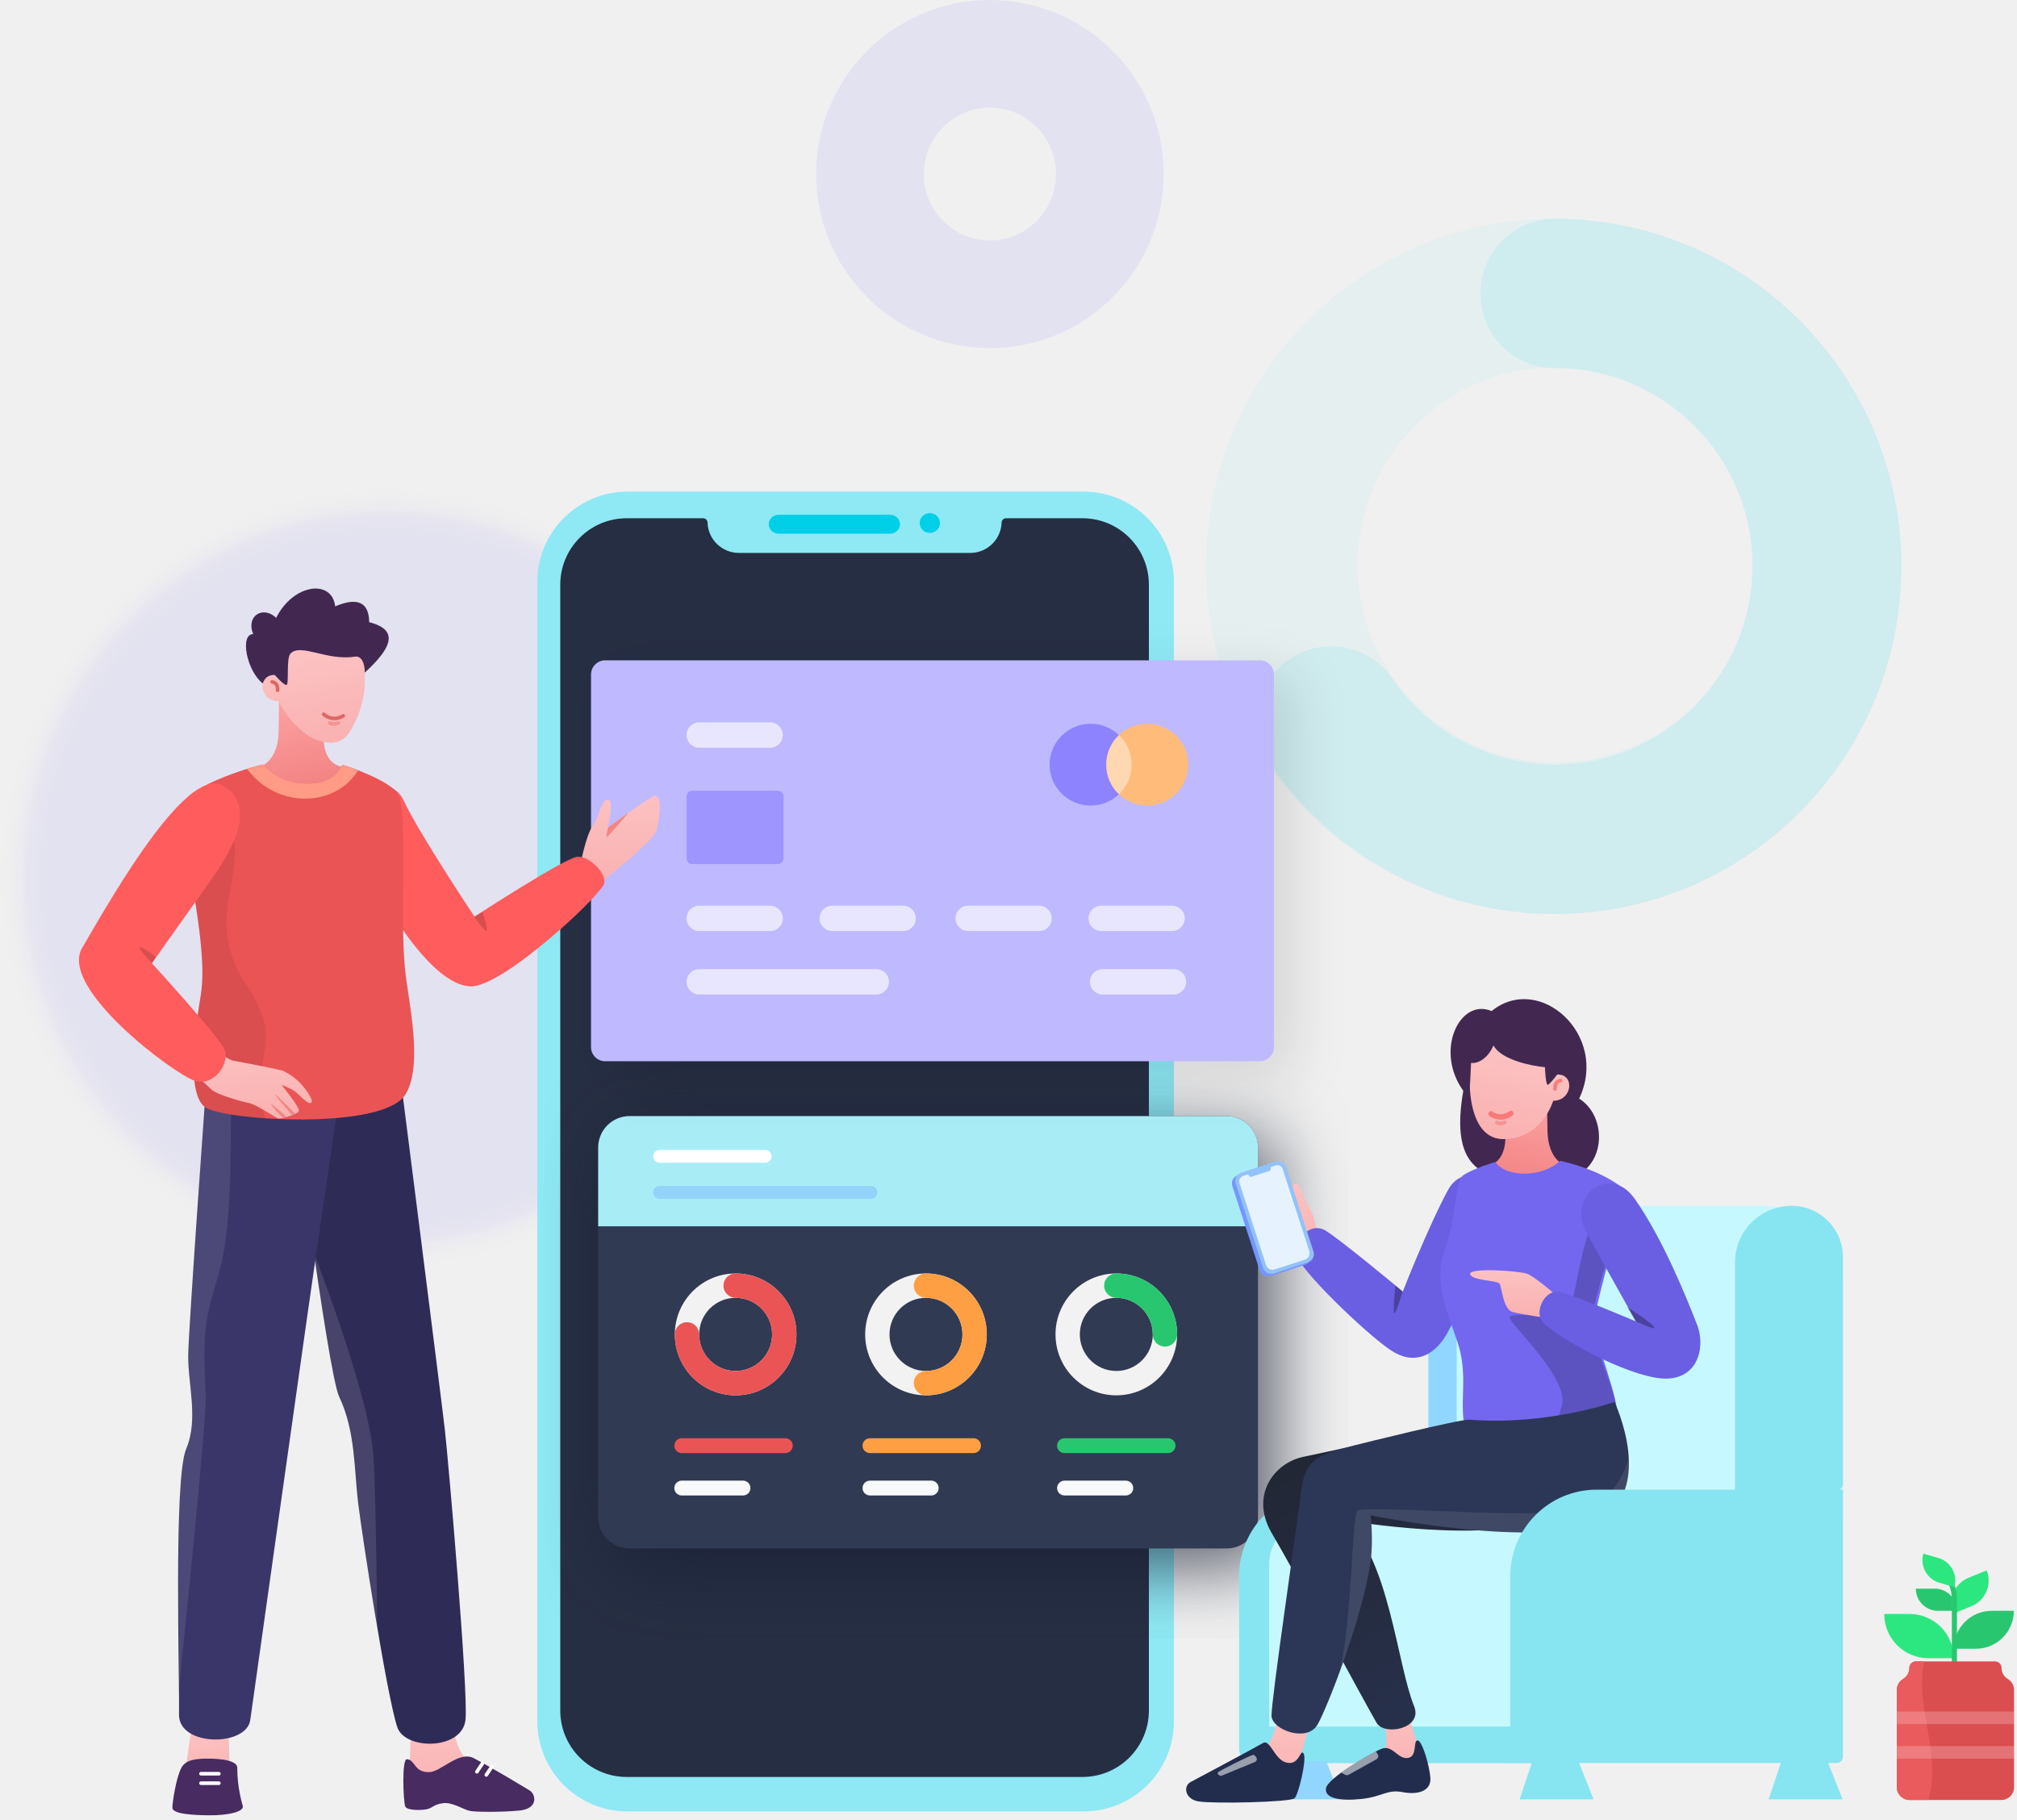
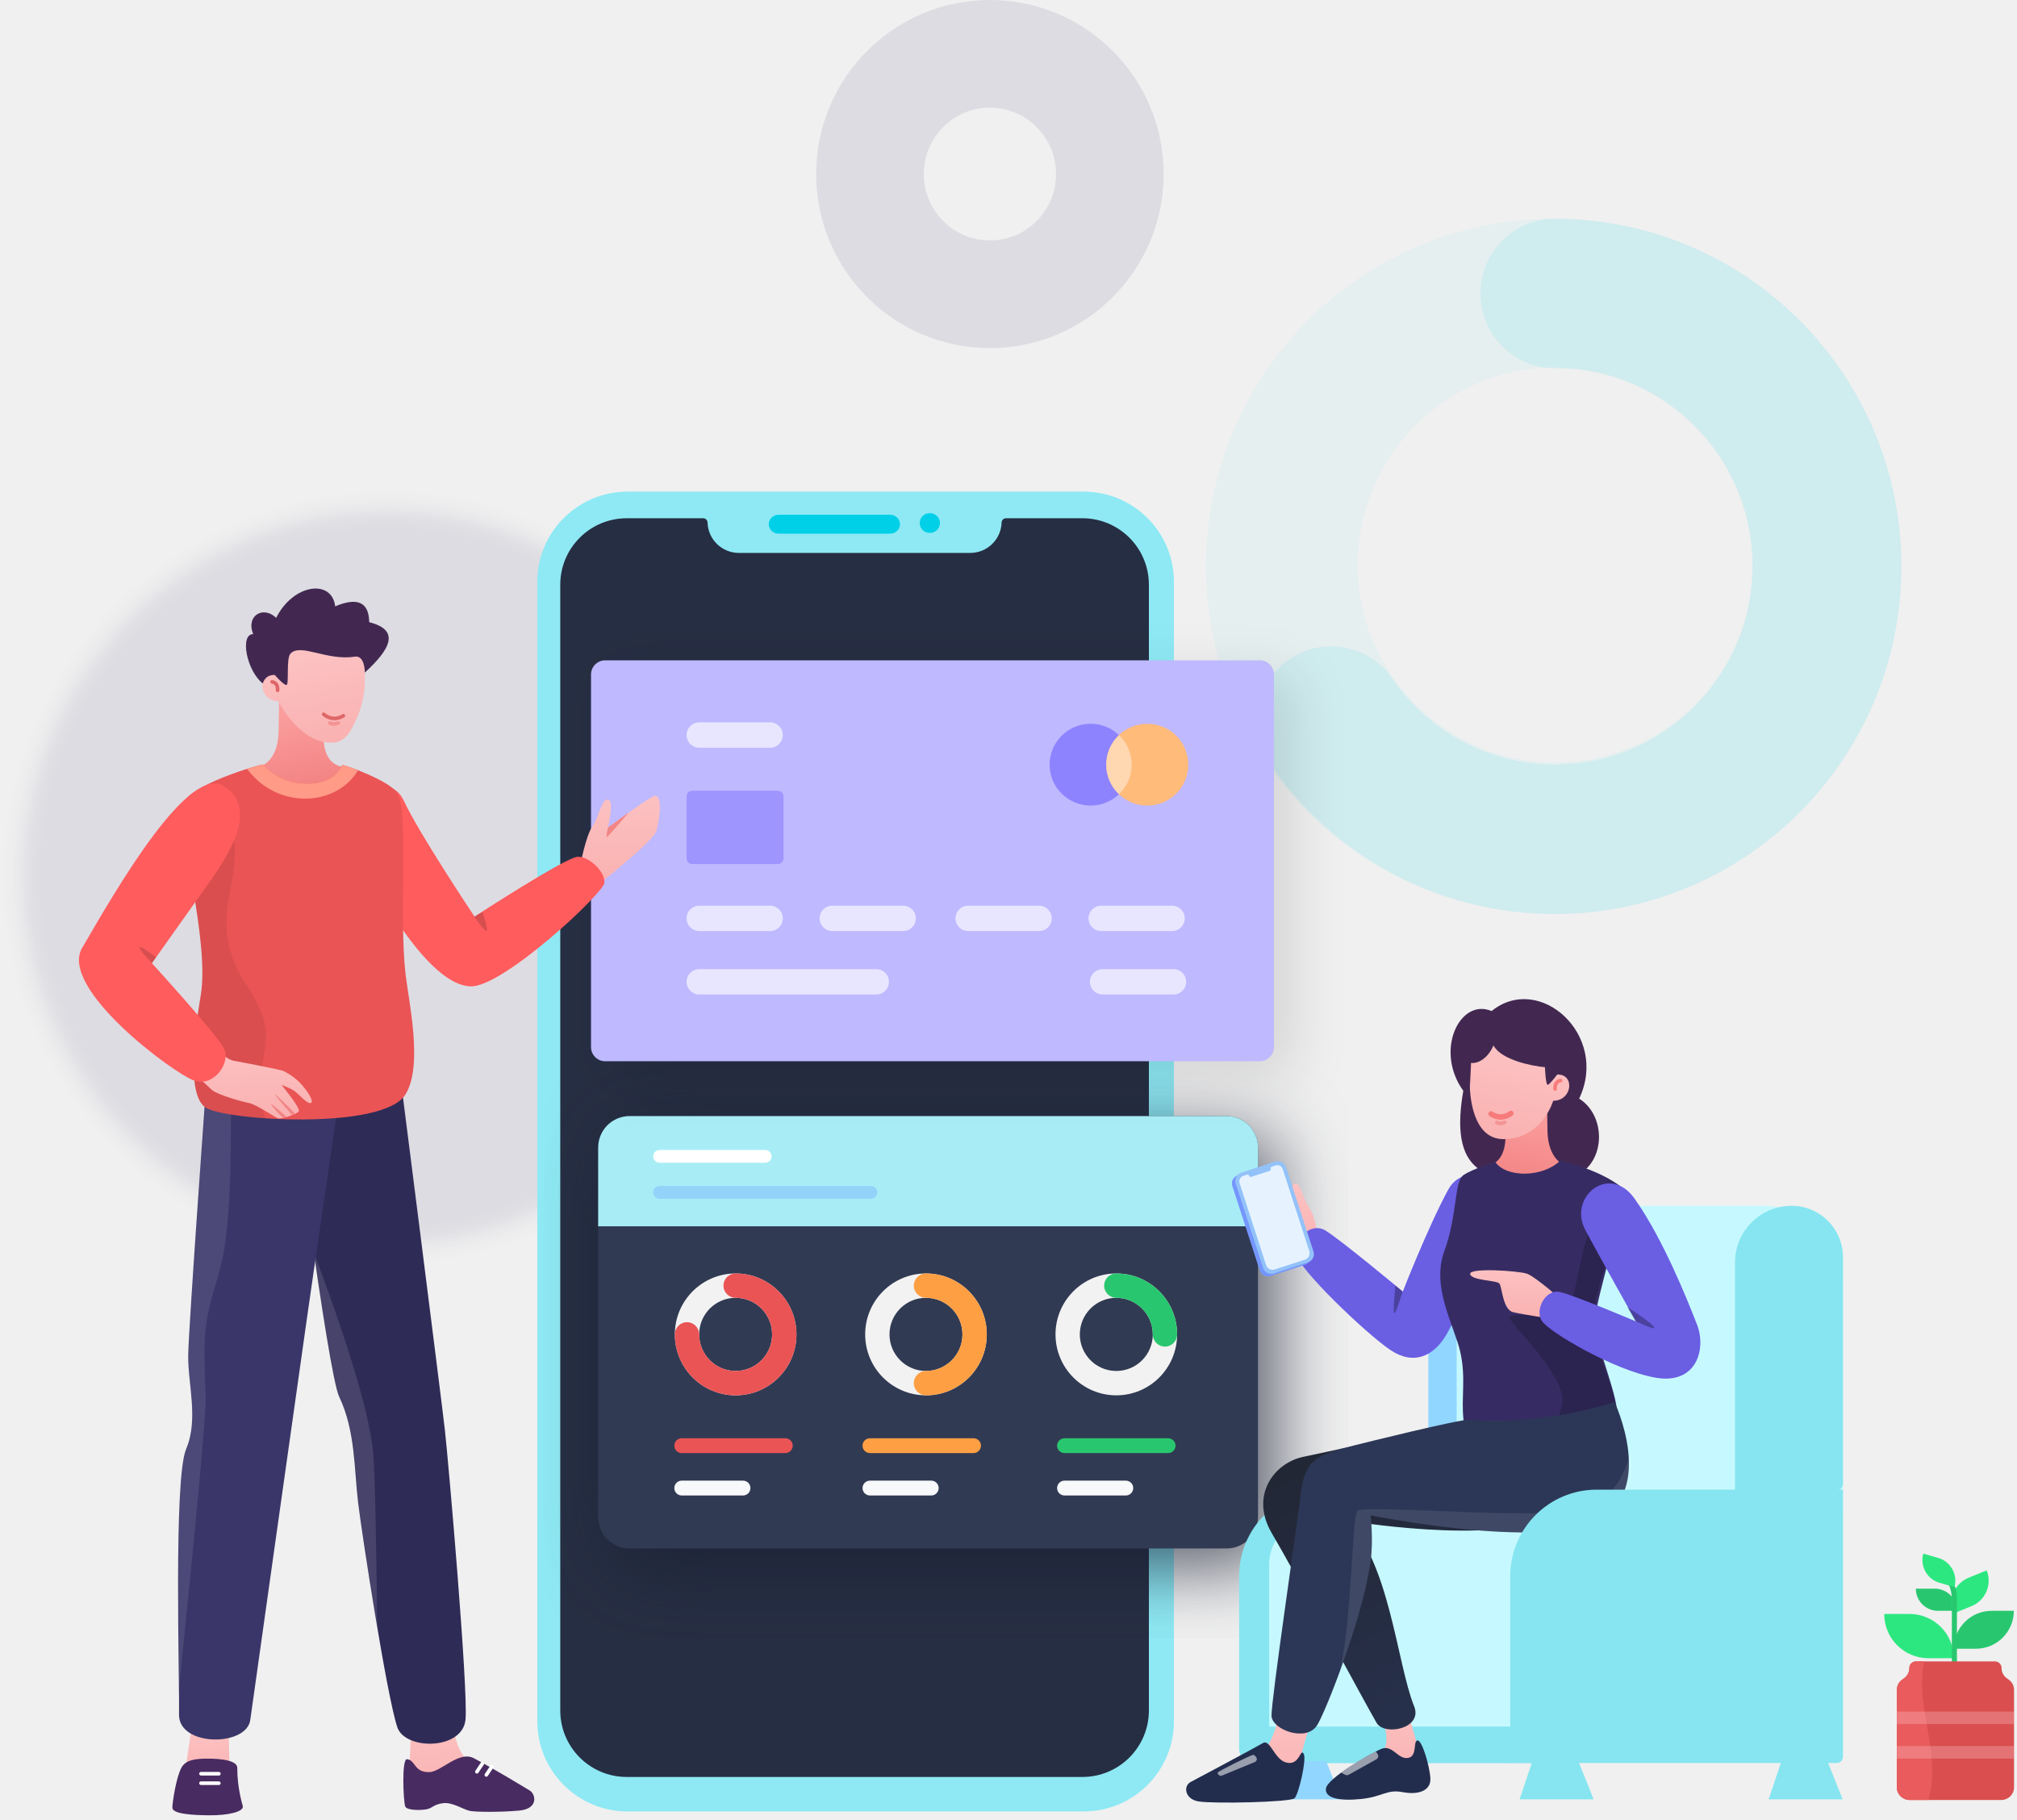
<svg xmlns="http://www.w3.org/2000/svg" width="562" height="507" viewBox="0 0 562 507" fill="none">
  <g id="Illustration">
    <g id="Shape">
      <g id="Oval" opacity="0.1" filter="url(#filter0_f)">
-         <ellipse cx="107.745" cy="244.5" rx="101.745" ry="102.5" fill="#7367F0" />
+         <ellipse cx="107.745" cy="244.5" rx="101.745" ry="102.5" fill="#362c63" />
      </g>
      <path id="Oval_2" opacity="0.05" fill-rule="evenodd" clip-rule="evenodd" d="M336.032 157.826C336.032 104.326 379.404 60.956 432.906 60.956C486.408 60.956 529.78 104.326 529.78 157.826C529.78 211.326 486.408 254.696 432.906 254.696C379.404 254.696 336.032 211.326 336.032 157.826ZM488.389 157.386C488.389 126.988 463.745 102.346 433.347 102.346C402.948 102.346 378.304 126.988 378.304 157.386C378.304 187.784 402.948 212.426 433.347 212.426C463.745 212.426 488.389 187.784 488.389 157.386Z" fill="#00CFE8" />
-       <ellipse id="Oval_3" opacity="0.1" cx="275.822" cy="48.5" rx="33.416" ry="33.5" stroke="#7367F0" stroke-width="30" />
+       <ellipse id="Oval_3" opacity="0.1" cx="275.822" cy="48.5" rx="33.416" ry="33.5" stroke="#362c63" stroke-width="30" />
      <path id="Path" opacity="0.1" d="M433.272 60.956C486.572 60.956 529.78 104.326 529.78 157.826C529.78 211.326 486.572 254.696 433.272 254.696C401.162 254.696 371.688 238.816 353.798 212.796C347.287 203.326 349.657 190.352 359.091 183.817C368.431 177.348 381.193 179.615 387.764 188.849L387.961 189.131C398.182 203.997 414.951 213.032 433.272 213.032C463.647 213.032 488.271 188.315 488.271 157.826C488.271 127.642 464.137 103.116 434.181 102.628L433.272 102.621C421.809 102.621 412.517 93.294 412.517 81.789C412.517 70.283 421.809 60.956 433.272 60.956Z" fill="#00CFE8" />
    </g>
    <g id="Mobile Banking App">
      <g id="Phone3">
        <path id="Rectangle" fill-rule="evenodd" clip-rule="evenodd" d="M149.71 162.137C149.71 148.254 160.964 137 174.847 137H301.957C315.84 137 327.094 148.254 327.094 162.137V479.625C327.094 493.508 315.84 504.762 301.957 504.762H174.847C160.964 504.762 149.71 493.508 149.71 479.625V162.137Z" fill="#8EE9F4" />
        <g id="Group 48">
          <path id="Rectangle_2" fill-rule="evenodd" clip-rule="evenodd" d="M156.107 162.933C156.107 152.703 164.4 144.411 174.629 144.411H195.926C196.585 144.411 197.124 144.935 197.144 145.594V145.594C197.28 150.315 201.147 154.072 205.87 154.072H270.352C275.075 154.072 278.942 150.315 279.079 145.594V145.594C279.098 144.935 279.637 144.411 280.297 144.411H301.593C311.822 144.411 320.115 152.703 320.115 162.933V476.634C320.115 486.863 311.822 495.156 301.593 495.156H174.629C164.4 495.156 156.107 486.863 156.107 476.634V162.933Z" fill="#262E43" />
          <mask id="mask0" mask-type="alpha" maskUnits="userSpaceOnUse" x="156" y="144" width="165" height="352">
            <path id="Rectangle_3" fill-rule="evenodd" clip-rule="evenodd" d="M156.107 162.933C156.107 152.703 164.4 144.411 174.629 144.411H195.926C196.585 144.411 197.124 144.935 197.144 145.594V145.594C197.28 150.315 201.147 154.072 205.87 154.072H270.352C275.075 154.072 278.942 150.315 279.079 145.594V145.594C279.098 144.935 279.637 144.411 280.297 144.411H301.593C311.822 144.411 320.115 152.703 320.115 162.933V476.634C320.115 486.863 311.822 495.156 301.593 495.156H174.629C164.4 495.156 156.107 486.863 156.107 476.634V162.933Z" fill="white" />
          </mask>
          <g mask="url(#mask0)">
            <ellipse id="Oval_4" cx="218.287" cy="357.888" rx="14.067" ry="14.053" fill="#E97EFF" fill-opacity="0.549" />
            <path id="Rectangle_4" fill-rule="evenodd" clip-rule="evenodd" d="M176.086 209.239C176.086 206.692 178.15 204.628 180.697 204.628H296.76C299.307 204.628 301.371 206.692 301.371 209.239V209.239C301.371 211.785 299.307 213.85 296.76 213.85H180.697C178.15 213.85 176.086 211.785 176.086 209.239V209.239Z" fill="#E97EFF" fill-opacity="0.549" />
          </g>
        </g>
        <path id="Path_2" d="M248.017 143.438C249.534 143.438 250.764 144.618 250.764 146.073C250.764 147.496 249.588 148.656 248.118 148.706L248.017 148.708H216.95C215.432 148.708 214.202 147.529 214.202 146.073C214.202 144.65 215.378 143.491 216.849 143.44L216.95 143.438H248.017Z" fill="#00CFE8" />
        <path id="Path_3" d="M259.151 142.999C260.669 142.999 261.899 144.228 261.899 145.744C261.899 147.226 260.723 148.434 259.252 148.487L259.151 148.489H259.007C257.49 148.489 256.26 147.26 256.26 145.744C256.26 144.262 257.436 143.054 258.907 143.001L259.007 142.999H259.151Z" fill="#00CFE8" />
      </g>
      <g id="BoardPieChart">
        <g id="Rectangle_5" filter="url(#filter1_d)">
          <path fill-rule="evenodd" clip-rule="evenodd" d="M166.672 319.757C166.672 314.921 170.592 311 175.429 311H341.763C346.6 311 350.52 314.921 350.52 319.757V422.729C350.52 427.565 346.6 431.486 341.763 431.486H175.429C170.592 431.486 166.672 427.565 166.672 422.729V319.757Z" fill="#313A53" />
        </g>
        <mask id="mask1" mask-type="alpha" maskUnits="userSpaceOnUse" x="166" y="311" width="185" height="121">
          <path id="Rectangle_6" fill-rule="evenodd" clip-rule="evenodd" d="M166.672 319.757C166.672 314.921 170.592 311 175.429 311H341.763C346.6 311 350.52 314.921 350.52 319.757V422.729C350.52 427.565 346.6 431.486 341.763 431.486H175.429C170.592 431.486 166.672 427.565 166.672 422.729V319.757Z" fill="white" />
        </mask>
        <g mask="url(#mask1)">
          <path id="Rectangle_7" fill-rule="evenodd" clip-rule="evenodd" d="M162.547 306.275H355.234V341.712H162.547L162.547 306.275Z" fill="#A8EDF6" />
          <path id="Rectangle_8" opacity="0.366" fill-rule="evenodd" clip-rule="evenodd" d="M181.992 332.262C181.992 331.284 182.785 330.49 183.764 330.49H242.682C243.66 330.49 244.453 331.284 244.453 332.262V332.262C244.453 333.241 243.66 334.034 242.682 334.034H183.764C182.785 334.034 181.992 333.241 181.992 332.262V332.262Z" fill="#6FA3FF" />
          <rect id="Rectangle_9" x="181.992" y="320.45" width="32.998" height="3.544" rx="1.772" fill="white" />
          <rect id="Rectangle_10" x="187.885" y="400.774" width="32.998" height="4.134" rx="2.067" fill="#EA5455" />
          <path id="Rectangle_11" fill-rule="evenodd" clip-rule="evenodd" d="M187.885 414.653C187.885 413.512 188.81 412.586 189.952 412.586H207.031C208.173 412.586 209.098 413.512 209.098 414.653V414.653C209.098 415.795 208.173 416.72 207.031 416.72H189.952C188.81 416.72 187.885 415.795 187.885 414.653V414.653Z" fill="#F8F9FA" />
          <rect id="Rectangle_12" x="240.329" y="400.774" width="32.998" height="4.134" rx="2.067" fill="#FF9F43" />
          <path id="Rectangle_13" fill-rule="evenodd" clip-rule="evenodd" d="M240.329 414.653C240.329 413.512 241.255 412.586 242.396 412.586H259.475C260.617 412.586 261.542 413.512 261.542 414.653V414.653C261.542 415.795 260.617 416.72 259.475 416.72H242.396C241.255 416.72 240.329 415.795 240.329 414.653V414.653Z" fill="#F8F9FA" />
          <rect id="Rectangle_14" x="294.541" y="400.774" width="32.998" height="4.134" rx="2.067" fill="#28C76F" />
          <path id="Rectangle_15" fill-rule="evenodd" clip-rule="evenodd" d="M294.541 414.653C294.541 413.512 295.467 412.586 296.608 412.586H313.687C314.829 412.586 315.754 413.512 315.754 414.653V414.653C315.754 415.795 314.829 416.72 313.687 416.72H296.608C295.467 416.72 294.541 415.795 294.541 414.653V414.653Z" fill="#F8F9FA" />
          <g id="Group 3">
            <path id="Oval_5" fill-rule="evenodd" clip-rule="evenodd" d="M311.04 388.814C320.396 388.814 327.981 381.211 327.981 371.834C327.981 362.456 320.396 354.853 311.04 354.853C301.683 354.853 294.099 362.456 294.099 371.834C294.099 381.211 301.683 388.814 311.04 388.814ZM311.04 382.022C305.426 382.022 300.875 377.46 300.875 371.834C300.875 366.207 305.426 361.645 311.04 361.645C316.654 361.645 321.204 366.207 321.204 371.834C321.204 377.46 316.654 382.022 311.04 382.022Z" fill="#F2F2F2" />
            <path id="Path_4" fill-rule="evenodd" clip-rule="evenodd" d="M327.981 371.834C327.981 362.456 320.396 354.853 311.04 354.853C309.168 354.853 307.651 356.374 307.651 358.249C307.651 360.125 309.168 361.645 311.04 361.645C316.59 361.645 321.101 366.104 321.203 371.642L321.204 371.834C321.204 373.709 322.721 375.23 324.593 375.23C326.464 375.23 327.981 373.709 327.981 371.834Z" fill="#28C76F" />
          </g>
          <g id="Group 4">
            <path id="Oval_6" fill-rule="evenodd" clip-rule="evenodd" d="M258.007 388.814C267.363 388.814 274.948 381.211 274.948 371.834C274.948 362.456 267.363 354.853 258.007 354.853C248.65 354.853 241.065 362.456 241.065 371.834C241.065 381.211 248.65 388.814 258.007 388.814ZM258.007 382.022C252.393 382.022 247.842 377.46 247.842 371.834C247.842 366.207 252.393 361.645 258.007 361.645C263.62 361.645 268.171 366.207 268.171 371.834C268.171 377.46 263.62 382.022 258.007 382.022Z" fill="#F2F2F2" />
            <path id="Path_5" d="M258.006 388.814C267.363 388.814 274.948 381.211 274.948 371.834C274.948 362.456 267.363 354.853 258.006 354.853C256.135 354.853 254.618 356.374 254.618 358.249C254.618 360.125 256.135 361.645 258.006 361.645C263.62 361.645 268.171 366.207 268.171 371.834C268.171 377.396 263.723 381.918 258.197 382.02L258.006 382.022C256.135 382.022 254.618 383.542 254.618 385.418C254.618 387.293 256.135 388.814 258.006 388.814Z" fill="#FF9F43" />
          </g>
          <g id="Group 6">
            <path id="Oval_7" fill-rule="evenodd" clip-rule="evenodd" d="M204.973 388.814C214.33 388.814 221.915 381.211 221.915 371.834C221.915 362.456 214.33 354.853 204.973 354.853C195.617 354.853 188.032 362.456 188.032 371.834C188.032 381.211 195.617 388.814 204.973 388.814ZM204.973 382.022C199.36 382.022 194.809 377.46 194.809 371.834C194.809 366.207 199.36 361.645 204.973 361.645C210.587 361.645 215.138 366.207 215.138 371.834C215.138 377.46 210.587 382.022 204.973 382.022Z" fill="#F2F2F2" />
            <path id="Path_6" fill-rule="evenodd" clip-rule="evenodd" d="M188.032 371.834C188.032 381.211 195.617 388.814 204.973 388.814C214.33 388.814 221.915 381.211 221.915 371.834C221.915 362.456 214.33 354.853 204.973 354.853C203.102 354.853 201.585 356.374 201.585 358.249C201.585 360.125 203.102 361.645 204.973 361.645C210.587 361.645 215.138 366.207 215.138 371.834C215.138 377.46 210.587 382.022 204.973 382.022C199.36 382.022 194.809 377.46 194.809 371.834C194.809 369.958 193.292 368.437 191.42 368.437C189.549 368.437 188.032 369.958 188.032 371.834Z" fill="#EA5455" />
          </g>
        </g>
      </g>
      <g id="VisaCard2">
        <g id="Rectangle_16" filter="url(#filter2_d)">
          <path fill-rule="evenodd" clip-rule="evenodd" d="M168.62 184H351.014C353.192 184 354.958 185.771 354.958 187.955V291.769C354.958 293.953 353.192 295.723 351.014 295.723H168.62C166.442 295.723 164.677 293.953 164.677 291.769V187.955C164.677 185.771 166.442 184 168.62 184Z" fill="#BFB9FF" />
        </g>
        <g id="Group 46">
          <g id="Group 45">
            <g id="Group 43">
              <ellipse id="Oval_8" cx="303.887" cy="213.077" rx="11.437" ry="11.395" fill="#8E83FF" />
              <ellipse id="Oval Copy 10" cx="319.661" cy="213.077" rx="11.437" ry="11.395" fill="#FFBB7A" />
              <path id="Path_7" fill-rule="evenodd" clip-rule="evenodd" d="M311.67 204.925L311.775 204.827C313.961 206.902 315.323 209.831 315.323 213.077C315.323 216.323 313.961 219.252 311.775 221.327C309.587 219.253 308.225 216.323 308.225 213.077C308.225 209.882 309.544 206.994 311.67 204.925L311.775 204.827L311.67 204.925Z" fill="white" fill-opacity="0.416" />
            </g>
            <path id="Rectangle_17" fill-rule="evenodd" clip-rule="evenodd" d="M192.873 220.346H216.732C217.604 220.346 218.31 221.05 218.31 221.918V239.207C218.31 240.075 217.604 240.779 216.732 240.779H192.873C192.002 240.779 191.296 240.075 191.296 239.207V221.918C191.296 221.05 192.002 220.346 192.873 220.346Z" fill="#9F95FF" />
          </g>
          <g id="Group 44">
            <path id="Rectangle_18" fill-rule="evenodd" clip-rule="evenodd" d="M194.845 252.37H214.563C216.524 252.37 218.113 253.953 218.113 255.906C218.113 257.859 216.524 259.443 214.563 259.443H194.845C192.885 259.443 191.296 257.859 191.296 255.906C191.296 253.953 192.885 252.37 194.845 252.37Z" fill="white" fill-opacity="0.647" />
            <path id="Rectangle_19" fill-rule="evenodd" clip-rule="evenodd" d="M194.845 270.052H244.141C246.101 270.052 247.69 271.635 247.69 273.588C247.69 275.541 246.101 277.125 244.141 277.125H194.845C192.885 277.125 191.296 275.541 191.296 273.588C191.296 271.635 192.885 270.052 194.845 270.052Z" fill="white" fill-opacity="0.647" />
            <path id="Rectangle_20" fill-rule="evenodd" clip-rule="evenodd" d="M307.239 270.052H326.957C328.917 270.052 330.506 271.635 330.506 273.588C330.506 275.541 328.917 277.125 326.957 277.125H307.239C305.279 277.125 303.689 275.541 303.689 273.588C303.689 271.635 305.279 270.052 307.239 270.052Z" fill="white" fill-opacity="0.647" />
            <path id="Rectangle_21" fill-rule="evenodd" clip-rule="evenodd" d="M194.845 201.289H214.563C216.524 201.289 218.113 202.872 218.113 204.825C218.113 206.778 216.524 208.362 214.563 208.362H194.845C192.885 208.362 191.296 206.778 191.296 204.825C191.296 202.872 192.885 201.289 194.845 201.289Z" fill="white" fill-opacity="0.647" />
            <path id="Rectangle Copy 38" fill-rule="evenodd" clip-rule="evenodd" d="M231.915 252.37H251.634C253.594 252.37 255.183 253.953 255.183 255.906C255.183 257.859 253.594 259.443 251.634 259.443H231.915C229.955 259.443 228.366 257.859 228.366 255.906C228.366 253.953 229.955 252.37 231.915 252.37Z" fill="white" fill-opacity="0.647" />
            <path id="Rectangle Copy 39" fill-rule="evenodd" clip-rule="evenodd" d="M269.775 252.37H289.493C291.453 252.37 293.042 253.953 293.042 255.906C293.042 257.859 291.453 259.443 289.493 259.443H269.775C267.815 259.443 266.226 257.859 266.226 255.906C266.226 253.953 267.815 252.37 269.775 252.37Z" fill="white" fill-opacity="0.647" />
            <path id="Rectangle Copy 40" fill-rule="evenodd" clip-rule="evenodd" d="M306.845 252.37H326.563C328.524 252.37 330.113 253.953 330.113 255.906C330.113 257.859 328.524 259.443 326.563 259.443H306.845C304.885 259.443 303.296 257.859 303.296 255.906C303.296 253.953 304.885 252.37 306.845 252.37Z" fill="white" fill-opacity="0.647" />
          </g>
        </g>
      </g>
      <g id="Men1.1">
        <g id="LLeg">
          <path id="Path_8" fill-rule="evenodd" clip-rule="evenodd" d="M126.372 479.69C126.372 479.69 126.236 488.374 131.569 491.458C136.901 494.543 145.162 500.274 145.162 500.274L113.735 501.339L114.631 479.612L126.372 479.69Z" fill="url(#paint0_linear)" />
          <path id="Path_9" fill-rule="evenodd" clip-rule="evenodd" d="M113.405 490.205C115.835 490.456 115.304 493.971 119.713 493.8C122.926 493.675 127.937 487.749 132.059 489.944C138.35 493.294 145.727 497.812 147.536 498.887C149.345 499.963 150.06 504.021 144.715 504.519C139.603 504.995 132.704 504.942 130.976 504.627C129.247 504.312 126.041 502.107 123.461 502.459C120.882 502.812 120.588 503.702 119.147 504.095C117.705 504.489 113.354 504.575 112.903 503.36C112.385 501.966 111.866 490.047 113.405 490.205Z" fill="#482B61" />
          <path id="Path_10" fill-rule="evenodd" clip-rule="evenodd" d="M110.969 295.474C110.969 295.474 122.957 389.573 123.959 398.472C124.961 407.371 130.465 470.679 129.712 479.123C128.944 487.723 112.857 487.769 110.699 481.281C107.745 472.4 100.916 428.014 99.787 418.746C98.658 409.477 99.054 398.716 94.516 389.225C91.266 382.43 80.513 297.886 80.513 297.886L110.969 295.474Z" fill="#2F2B57" />
          <path id="Path_11" opacity="0.591" fill-rule="evenodd" clip-rule="evenodd" d="M103.922 404.214L103.965 404.637C104.422 409.552 104.806 425.834 105.116 453.481L104.426 449.352C102.262 436.258 100.34 423.287 99.787 418.746C98.681 409.67 99.038 399.163 94.793 389.82L94.515 389.225C93.085 386.234 90.201 368.185 87.421 348.911L88.294 351.248C97.578 376.216 102.787 393.871 103.922 404.214Z" fill="white" fill-opacity="0.192" />
          <path id="Path 10" d="M134.382 491.454L132.879 493.704" stroke="white" stroke-linecap="round" />
          <path id="Path 10_2" d="M137.007 492.334L135.504 494.584" stroke="white" stroke-linecap="round" />
        </g>
        <g id="RLeg">
          <path id="Path_12" fill-rule="evenodd" clip-rule="evenodd" d="M53.349 481.682L50.536 500.672L64.13 500.604L63.685 481.329L53.349 481.682Z" fill="url(#paint1_linear)" />
          <path id="Path_13" fill-rule="evenodd" clip-rule="evenodd" d="M48.032 503.745C47.986 502.637 49.018 495.451 50.536 492.605C51.638 490.542 54.08 490.058 57.654 490.044C62.264 490.026 66.117 490.723 66.112 492.605C66.096 498.366 67.556 502.796 67.654 503.302C67.943 504.787 63.819 505.896 58.188 505.839C53.578 505.794 48.102 505.473 48.032 503.745Z" fill="#482B61" />
          <path id="Path_14" fill-rule="evenodd" clip-rule="evenodd" d="M95.56 298.563C95.56 298.563 89.327 340.561 85.554 367.134C81.847 393.245 70.868 471.132 69.733 479.285C68.691 486.77 49.68 486.77 49.88 477.705C50.08 468.64 48.32 412.152 51.86 403.789C55.4 395.425 52.318 385.692 52.447 377.567C52.576 369.442 57.667 299.106 57.667 299.106L95.56 298.563Z" fill="#3A3669" />
          <path id="Path_15" opacity="0.462" fill-rule="evenodd" clip-rule="evenodd" d="M61.462 353.024L61.164 354.105C57.556 367.072 56.31 368.241 57.333 388.923L57.343 389.344C57.379 394.547 54.904 421.474 49.919 470.126L49.897 467.101C49.722 447.254 48.991 411.369 51.77 404.014L51.86 403.789C55.4 395.425 52.318 385.692 52.446 377.567C52.576 369.442 57.667 299.106 57.667 299.106L64.17 299.012L64.236 302.234C64.704 327.396 63.779 344.326 61.462 353.024V353.024Z" fill="white" fill-opacity="0.192" />
          <path id="Path 9" d="M56.007 494.256H60.983" stroke="white" stroke-linecap="round" />
          <path id="Path 9_2" d="M56.007 496.894H60.983" stroke="white" stroke-linecap="round" />
        </g>
        <g id="Head">
          <path id="Path_16" fill-rule="evenodd" clip-rule="evenodd" d="M72.242 213.711C72.242 213.711 77.449 212.483 77.63 203.907C77.811 195.331 77.684 192.404 77.684 192.404L90.029 192.196C90.029 192.196 90.154 201.754 90.155 205.21C90.16 214.495 96.597 213.711 96.597 213.711C96.597 213.711 95.259 221.24 84.866 221.827C76.751 222.287 72.242 213.711 72.242 213.711Z" fill="url(#paint2_linear)" />
          <g id="Head1">
            <path id="Path_17" fill-rule="evenodd" clip-rule="evenodd" d="M76.552 188.069C71.435 187.87 72.269 195.399 77.585 195.389C77.585 195.389 83.297 206.933 92.265 206.963C96.585 206.977 97.996 203.11 99.291 200.395C100.586 197.68 101.536 193.619 101.615 191.132C101.7 188.481 101.711 179.77 101.711 179.77L76.352 179.759L76.552 188.069Z" fill="url(#paint3_linear)" />
            <path id="Path_18" d="M91.906 201.462C92.673 201.885 93.585 201.781 94.292 201.462" stroke="#F49494" stroke-linecap="round" />
            <path id="Path 8" d="M77.349 192.367C77.401 191.159 77.035 190.2 75.81 190.008" stroke="#DE6767" stroke-linecap="round" />
            <path id="Path_19" fill-rule="evenodd" clip-rule="evenodd" d="M76.551 188.069C76.551 188.069 78.904 190.799 79.774 190.874C80.645 190.949 79.653 183.487 80.934 182.128C83.75 179.14 91.107 184.216 98.844 182.976C101.71 182.517 101.659 187.415 101.659 187.415C108.892 180.786 111.514 175.557 102.871 173.373C102.802 167.763 99.591 166.355 93.382 168.957C92.552 161.378 81.824 162.522 76.941 172.164C73.407 168.707 68.439 171.498 70.547 176.699C66.741 176.699 68.724 186.925 73.21 190.439C73.745 188.904 74.723 188.069 76.551 188.069Z" fill="#422851" />
            <path id="Path_20" d="M90.171 199.031C90.171 199.031 92.607 201.335 95.666 199.459" stroke="#DE6767" stroke-linecap="round" />
          </g>
        </g>
        <g id="LArm">
          <g id="Group 3_2">
            <path id="Path_21" fill-rule="evenodd" clip-rule="evenodd" d="M161.671 241.247C161.671 241.247 163.135 233.107 165.072 230.255C167.01 227.403 167.574 222.61 169.402 222.786C171.23 222.963 169.399 230.614 169.399 230.614C169.399 230.614 177.923 224.219 181.79 222.015C185.319 220.006 183.383 230.404 182.831 231.729C181.518 234.885 166.322 246.793 166.322 246.793C166.322 246.793 162.003 241.971 161.671 241.247Z" fill="url(#paint4_linear)" />
            <path id="Path_22" fill-rule="evenodd" clip-rule="evenodd" d="M169.4 230.614C169.4 230.614 168.77 233.231 169.084 233.231C169.399 233.231 175.184 226.405 175.184 226.405L169.4 230.614Z" fill="#F28585" />
          </g>
          <path id="Path_23" fill-rule="evenodd" clip-rule="evenodd" d="M112.464 223.029C116.632 232.068 132.22 255.423 132.22 255.423C132.22 255.423 157.765 238.768 161.016 238.734C164.266 238.699 168.68 243.012 168.402 245.989C168.125 248.966 140.156 275.074 131.186 274.854C117.238 274.512 99.747 238.241 97.951 233.393C93.141 220.407 108.398 214.213 112.464 223.029Z" fill="#FF5C5D" />
          <path id="Path 5" fill-rule="evenodd" clip-rule="evenodd" d="M132.128 255.406C132.128 255.406 135.078 259.727 135.606 259.444C136.135 259.16 134.447 254.161 134.447 254.161L132.128 255.406Z" fill="black" fill-opacity="0.16" />
        </g>
        <g id="Body">
          <path id="Path_24" fill-rule="evenodd" clip-rule="evenodd" d="M50.768 224.475C49.459 230.751 58.422 262.381 55.956 277.178C54.006 288.882 52.144 304.996 57.199 308.573C62.345 312.216 106.644 315.108 112.959 304.996C117.968 296.973 113.867 279.182 112.959 271.066C111.147 254.875 113.883 226.894 110.809 221.171C108.902 217.621 95.902 213.043 95.413 213.185C94.925 213.327 93.777 218.357 85.557 218.357C77.337 218.357 73.707 213.185 73.265 213.043C72.823 212.901 51.952 218.798 50.768 224.475Z" fill="#EA5455" />
          <path id="Path_25" fill-rule="evenodd" clip-rule="evenodd" d="M73.244 213.041L73.265 213.043C73.707 213.185 77.337 218.357 85.557 218.357C93.777 218.357 94.925 213.327 95.413 213.185C95.59 213.134 97.396 213.697 99.722 214.606L99.712 214.713C93.836 224.579 77.677 225.795 69.04 214.507L68.845 214.246L69.808 213.947C71.573 213.411 72.835 213.088 73.178 213.045L73.244 213.041Z" fill="#FF9B86" />
          <path id="Path_26" fill-rule="evenodd" clip-rule="evenodd" d="M50.796 228.834L51.52 228.935C59.204 230.034 63.71 231.773 65.039 234.152C65.911 235.712 65.506 240.991 63.823 249.988L63.644 250.932C62.083 259.088 63.868 267.524 68.58 274.33L68.845 274.707C70.439 276.936 71.908 279.872 73.252 283.514C76.372 291.962 69.737 299.081 73.939 311.649L73.081 311.586C65.27 310.988 58.953 309.815 57.199 308.573C52.144 304.996 54.006 288.882 55.956 277.179C58.054 264.588 51.878 239.811 50.796 228.834Z" fill="black" fill-opacity="0.067" />
        </g>
        <g id="Rarm">
          <g id="Group 2">
            <path id="Path_27" fill-rule="evenodd" clip-rule="evenodd" d="M59.774 291.701C59.774 291.701 62.723 295.18 65.24 295.613C67.757 296.046 78.291 298.106 78.934 298.411C79.542 298.7 81.62 299.794 83.397 301.549C84.937 303.07 87.6 306.677 86.707 307.297C85.752 307.961 83.175 304.708 81.882 303.904C80.526 303.061 78.442 302.314 78.442 302.314C78.442 302.314 83.597 308.533 83.269 309.619C83.03 310.412 78.646 311.767 77.709 311.665C76.772 311.563 71.607 307.782 69.285 307.341C67.675 307.037 60.466 305.084 58.946 303.618C57.425 302.151 54.006 299.174 54.006 299.174L59.774 291.701Z" fill="url(#paint5_linear)" />
            <path id="Path_28" fill-rule="evenodd" clip-rule="evenodd" d="M82.275 310.34C82.275 310.34 76.88 304.905 76.655 304.997C76.43 305.09 81.356 310.719 81.356 310.719L82.275 310.34Z" fill="#F28585" />
            <path id="Path_29" fill-rule="evenodd" clip-rule="evenodd" d="M79.871 311.233C79.871 311.233 75.829 307.53 75.565 307.709C75.301 307.887 78.802 311.535 78.802 311.535L79.871 311.233Z" fill="#F28585" />
          </g>
          <path id="Path_30" fill-rule="evenodd" clip-rule="evenodd" d="M62.706 219.232C71.036 225.093 65.471 235.748 58.56 245.521C52.105 254.65 42.321 268.401 42.321 268.401C42.321 268.401 60.718 288.554 62.496 292.282C64.273 296.011 59.734 303.014 54.093 301.101C48.45 299.189 16.343 275.404 22.872 264.164C32.845 246.995 52.868 212.309 62.706 219.232Z" fill="#FF5C5D" />
          <path id="Path 6" fill-rule="evenodd" clip-rule="evenodd" d="M42.321 268.401C42.321 268.401 38.546 264.407 38.898 263.945C39.251 263.482 43.506 266.747 43.506 266.747L42.321 268.401Z" fill="black" fill-opacity="0.16" />
        </g>
      </g>
      <g id="Group 7">
        <path id="Rectangle_22" fill-rule="evenodd" clip-rule="evenodd" d="M345.257 439.204C345.257 425.888 356.052 415.093 369.368 415.093L437.966 415.093V487.26C437.966 489.469 436.175 491.26 433.966 491.26H349.257C347.048 491.26 345.257 489.469 345.257 487.26L345.257 439.204Z" fill="#86E5F0" />
        <path id="Rectangle_23" fill-rule="evenodd" clip-rule="evenodd" d="M353.633 476.224L421.269 476.224V491.26H353.633L353.633 476.224Z" fill="#86E5F0" />
        <path id="Path_31" fill-rule="evenodd" clip-rule="evenodd" d="M439.769 490.715L444.035 501.401H423.41L426.984 490.715H439.769Z" fill="#86E5F0" />
        <path id="Path_32" fill-rule="evenodd" clip-rule="evenodd" d="M369.497 490.715L373.764 501.401H353.139L356.713 490.715H369.497Z" fill="#91D6FF" />
        <path id="Path_33" fill-rule="evenodd" clip-rule="evenodd" d="M509.161 490.715L513.428 501.401H492.803L496.377 490.715H509.161Z" fill="#86E5F0" />
        <path id="Rectangle_24" fill-rule="evenodd" clip-rule="evenodd" d="M397.97 360.481C397.97 347.368 408.449 336.659 421.558 336.375L438.492 336.008V422.277H397.97L397.97 360.481Z" fill="#91D6FF" />
        <path id="Rectangle_25" fill-rule="evenodd" clip-rule="evenodd" d="M405.875 360.119C405.875 346.803 416.67 336.008 429.986 336.008H491.667C503.729 336.008 513.507 345.786 513.507 357.848V422.288C513.507 423.253 512.725 424.035 511.76 424.035H405.875L405.875 360.119Z" fill="#C6F9FF" />
        <path id="Rectangle_26" fill-rule="evenodd" clip-rule="evenodd" d="M483.427 351.792C483.427 343.074 490.493 336.008 499.21 336.008V336.008C507.106 336.008 513.507 342.409 513.507 350.305V413.499C513.507 414.464 512.725 415.246 511.76 415.246H483.427V351.792Z" fill="#86E5F0" />
        <path id="Rectangle_27" fill-rule="evenodd" clip-rule="evenodd" d="M353.633 435.799C353.633 428.84 359.274 423.199 366.233 423.199H433.69V481.124H353.633V435.799Z" fill="#C6F9FF" />
        <g id="Wom1.4">
          <g id="Head_2">
            <path id="Path_34" fill-rule="evenodd" clip-rule="evenodd" d="M436.719 328.514C447.465 326.01 448.172 311.252 440.003 306.133C448.428 288.461 428.945 270.915 415.599 281.736C406.85 277.989 399.579 292.611 407.72 303.968C404.307 323.468 411.254 328.509 423.777 328.723L436.719 328.514Z" fill="#422851" />
            <path id="Path_35" fill-rule="evenodd" clip-rule="evenodd" d="M436.585 324.989C436.585 324.989 431.358 323.762 431.176 315.192C430.995 306.622 431.122 303.696 431.122 303.696L419.608 303.488C419.608 303.488 419.483 313.039 419.481 316.494C419.476 325.773 413.015 324.989 413.015 324.989C413.015 324.989 414.358 332.513 424.791 333.1C432.937 333.559 436.585 324.989 436.585 324.989Z" fill="url(#paint6_linear)" />
            <path id="Path_36" fill-rule="evenodd" clip-rule="evenodd" d="M433.807 299.417C438.944 299.218 438.106 306.741 432.77 306.731C432.77 306.731 429.671 317.419 418.912 317.419C410.173 317.419 409.605 304.962 409.526 302.477C409.44 299.828 409.43 291.123 409.43 291.123L434.007 291.112L433.807 299.417Z" fill="url(#paint7_linear)" />
            <path id="Path_37" d="M420.985 310.239C420.985 310.239 418.423 312.41 415.454 310.377" stroke="#F77B7B" stroke-width="1.5" stroke-linecap="round" />
            <path id="Path_38" d="M419.294 312.753C418.497 313.121 417.729 313.148 417.044 312.781" stroke="#F49494" stroke-linecap="round" />
            <path id="Path 8_2" d="M433.284 303.463C433.231 302.256 433.599 301.297 434.829 301.105" stroke="#F77B7B" stroke-linecap="round" />
            <path id="Path_39" fill-rule="evenodd" clip-rule="evenodd" d="M434.62 298.487C434.62 298.487 431.805 302.267 431.234 302.287C430.664 302.307 430.464 297.371 430.464 297.371C427.011 297.107 418.271 295.366 416.128 291.309C414.63 294.888 411.766 296.478 409.884 296.173L409.527 303.778L408.649 288.489H435.309L434.62 298.487Z" fill="#422851" />
          </g>
          <g id="LLeg_2">
            <path id="Path_40" fill-rule="evenodd" clip-rule="evenodd" d="M383.979 476.119C383.979 476.119 388.587 485.431 384.809 488.365C381.026 491.3 371.033 496.801 371.033 496.801L397.508 495.136L391.623 474.826L383.979 476.119Z" fill="url(#paint8_linear)" />
            <path id="Path_41" fill-rule="evenodd" clip-rule="evenodd" d="M394.947 484.981C393.64 485.134 395.035 489.535 392.207 489.87C389.383 490.204 388.011 486.034 384.808 487.356C381.604 488.678 369.92 495.513 369.46 498.307C368.994 501.1 373.347 501.922 379.317 501.291C385.287 500.66 386.387 498.535 390.869 499.391C395.345 500.247 398.699 498.883 398.551 495.61C398.403 492.338 396.253 484.828 394.947 484.981Z" fill="#222D4E" />
            <path id="Path 14" fill-rule="evenodd" clip-rule="evenodd" d="M383.346 488.034L383.856 488.799C384.18 489.285 384.021 489.943 383.511 490.227L375.781 494.543C375.491 494.706 375.138 494.713 374.841 494.562L373.672 493.968C375.597 492.573 377.172 491.524 378.912 490.495C380.248 489.704 381.727 488.889 383.346 488.034Z" fill="white" fill-opacity="0.541" />
            <path id="Path_42" fill-rule="evenodd" clip-rule="evenodd" d="M423.859 394.043C415.844 394.402 371.235 404.274 363.13 405.951C355.026 407.628 348.174 416.704 354.354 427.213C361.295 439.01 379.205 472.514 383.554 480.066C385.706 483.805 396.564 481.709 394.014 475.434C389.259 463.738 387.051 434.356 374.929 423.643C374.929 423.643 415.695 430.742 433.304 422.61C446.102 416.699 443.207 393.178 423.859 394.043Z" fill="url(#paint9_linear)" />
          </g>
          <g id="LArm_2">
            <path id="Path_43" fill-rule="evenodd" clip-rule="evenodd" d="M367.069 346.62C367.069 346.62 367.159 340.095 364.878 336.684C362.597 333.274 362.506 329.652 360.78 329.77C359.053 329.889 360.763 338.309 360.763 338.309C360.763 338.309 358.572 337.471 356.999 336.412C355.425 335.353 350.653 330.131 349.538 331.057C347.647 332.633 350.693 341.527 352.351 343.305C354.015 345.083 363.106 350.932 363.106 350.932L367.069 346.62Z" fill="url(#paint10_linear)" />
            <path id="Path_44" fill-rule="evenodd" clip-rule="evenodd" d="M416.324 342.71C412.596 351.363 405.769 367.258 402.955 372C399.428 377.939 393.866 380.556 387.354 376.149C380.512 371.519 361.671 353.46 361.119 349.369C360.572 345.279 365.183 340.37 369.355 342.912C373.528 345.453 390.866 359.89 390.866 359.89C390.866 359.89 397.863 341.943 403.492 331.546C408.366 322.551 421.999 329.556 416.324 342.71Z" fill="#6A5EE3" />
            <path id="Path_45" fill-rule="evenodd" clip-rule="evenodd" d="M390.793 359.899C390.793 359.899 388.914 366.277 388.474 365.908C388.035 365.538 388.81 358.232 388.81 358.232L390.793 359.899Z" fill="black" fill-opacity="0.303" />
          </g>
          <g id="PhoneMini4">
            <g id="Group 3_3">
              <path id="Rectangle_28" d="M343.366 330.492C342.956 329.231 343.646 327.877 344.907 327.468L354.376 324.391C355.637 323.981 356.991 324.671 357.4 325.932L365.043 349.452C365.452 350.713 364.762 352.067 363.502 352.477L354.032 355.553C352.772 355.963 351.418 355.273 351.008 354.013L343.366 330.492Z" fill="#7596FF" />
              <rect id="Rectangle_29" x="343.561" y="327.497" width="14.757" height="29.531" rx="2.4" transform="rotate(-18 343.561 327.497)" fill="#93C2F9" />
              <path id="Rectangle_30" d="M346.395 327.685L347.46 327.339C347.677 327.268 347.908 327.366 348.012 327.56L348.045 327.637C348.124 327.881 348.387 328.015 348.63 327.936L353.763 326.268C353.98 326.198 354.109 325.983 354.08 325.764L354.061 325.683C353.982 325.438 354.115 325.176 354.359 325.097L355.418 324.753C356.205 324.497 357.047 324.894 357.36 325.645L357.406 325.767V325.767L364.806 348.613C365.128 349.611 364.582 350.681 363.587 351.006L355.166 353.742C354.213 354.053 353.193 353.567 352.822 352.652L352.776 352.524C352.775 352.524 352.775 352.523 352.777 352.522L345.378 329.681C345.108 328.849 345.563 327.955 346.395 327.685Z" fill="#E6F3FF" />
            </g>
          </g>
          <g id="Body_2">
-             <path id="Path_46" fill-rule="evenodd" clip-rule="evenodd" d="M453.585 332.284C453.585 332.284 444.6 362.387 444.334 368.085C444.068 373.784 451.683 390.533 450.386 394.766C447.397 404.548 409.233 408.761 407.775 395.601C407.095 389.463 408.51 383.955 406.879 376.723C405.254 369.492 398.723 358.745 402.428 348.642C406.132 338.538 405.139 329.191 407.789 327.424C410.439 325.657 416.632 323.781 416.632 323.781C419.644 328.216 429.812 328.151 434.664 323.468C434.664 323.468 446.718 325.808 453.585 332.284Z" fill="#7367F0" />
+             <path id="Path_46" fill-rule="evenodd" clip-rule="evenodd" d="M453.585 332.284C453.585 332.284 444.6 362.387 444.334 368.085C444.068 373.784 451.683 390.533 450.386 394.766C447.397 404.548 409.233 408.761 407.775 395.601C407.095 389.463 408.51 383.955 406.879 376.723C405.254 369.492 398.723 358.745 402.428 348.642C406.132 338.538 405.139 329.191 407.789 327.424C410.439 325.657 416.632 323.781 416.632 323.781C419.644 328.216 429.812 328.151 434.664 323.468C434.664 323.468 446.718 325.808 453.585 332.284Z" fill="#362c63" />
            <path id="Path_47" fill-rule="evenodd" clip-rule="evenodd" d="M445.534 337.16C439.545 346.67 439.563 363.228 436.346 365.396C433.13 367.565 420.61 365.437 420.61 367.154C420.61 368.871 437.911 384.61 435.071 392.133C433.584 396.073 433.987 399.597 436.281 402.707L437.03 402.543C443.847 401.002 449.327 398.234 450.386 394.766C451.683 390.533 443.19 373.784 443.456 368.085C443.682 363.248 450.823 340.826 452.977 334.159C451.223 331.064 448.743 332.064 445.534 337.16Z" fill="black" fill-opacity="0.199" />
          </g>
          <g id="RArm">
            <path id="Path_48" fill-rule="evenodd" clip-rule="evenodd" d="M435.32 362.39C435.32 362.39 427.752 355.688 425.436 354.911C423.119 354.133 409.551 353.199 409.637 354.956C409.734 356.839 417.021 356.73 417.776 357.657C418.531 358.583 418.703 364.914 421.557 365.624C424.406 366.335 432.946 367.561 432.946 367.561L435.32 362.39Z" fill="url(#paint11_linear)" />
            <path id="Path_49" fill-rule="evenodd" clip-rule="evenodd" d="M455.454 334.014C463.427 345.273 470.234 362.424 472.847 369.111C475.46 375.798 472.824 385.883 461.335 383.903C449.865 381.928 431.617 371.198 429.598 368.068C427.579 364.938 430.646 359.242 434.509 359.987C438.087 360.677 455.838 368.229 455.838 368.229C455.838 368.229 444.418 347.976 441.63 342.546C436.972 333.479 448.431 324.093 455.454 334.014Z" fill="#6A5EE3" />
            <path id="Path_50" fill-rule="evenodd" clip-rule="evenodd" d="M455.658 368.091C455.658 368.091 461.639 371.064 460.91 369.817C460.18 368.57 453.376 364.189 453.376 364.189L455.658 368.091Z" fill="black" fill-opacity="0.303" />
          </g>
          <g id="RLeg_2">
            <path id="Path_51" fill-rule="evenodd" clip-rule="evenodd" d="M356.139 476.493C356.139 476.493 356.278 487.453 347.252 491.551C338.231 495.648 331.804 495.402 332.622 498.57C333.44 501.737 356.92 501.609 359.112 499.132C360.981 497.024 365.045 477.399 366.164 478.9L356.139 476.493Z" fill="url(#paint12_linear)" />
            <path id="Path_52" fill-rule="evenodd" clip-rule="evenodd" d="M363.281 488.761C362.273 486.813 362.209 492.295 358.234 491.087C355.007 490.106 353.904 484.495 351.865 485.724C349.827 486.953 331.88 496.482 331.778 496.539C329.568 497.73 330.186 501.338 333.918 501.968C338.065 502.667 359.551 502.196 360.704 501.09C361.857 499.984 364.089 490.324 363.281 488.761Z" fill="#222D4E" />
            <path id="Path 14_2" fill-rule="evenodd" clip-rule="evenodd" d="M349.211 489.001C349.534 489.001 349.844 489.375 350.079 489.765C350.358 490.228 350.106 490.8 349.607 491.006L340.52 494.75C340.179 494.89 339.78 494.84 339.543 494.558C339.366 494.346 339.217 494.097 339.301 493.923C339.476 493.557 348.534 489.001 349.211 489.001Z" fill="white" fill-opacity="0.541" />
            <path id="Path_53" fill-rule="evenodd" clip-rule="evenodd" d="M449.852 390.655C449.852 390.655 461.504 415.278 445.129 423.733C429.293 431.91 381.884 422.239 381.884 422.239C381.884 422.239 382.731 429.064 381.884 435.15C379.672 451.047 369.149 477.532 366.923 480.86C363.844 485.462 354.465 481.991 354.289 478.159C354.112 474.327 361.359 425.387 362.461 416.054C363.557 406.721 367.018 405.365 377.127 402.814C379.45 402.228 406.914 395.398 409.43 395.597C431.048 397.308 449.852 390.655 449.852 390.655Z" fill="#2C3757" />
            <path id="Path_54" opacity="0.462" fill-rule="evenodd" clip-rule="evenodd" d="M437.078 421.192C421.4 422.95 379.892 419.326 378.225 420.973C376.633 422.545 376.899 449.892 373.328 465.721L373.871 464.226C377.229 454.895 380.716 443.546 381.884 435.15C382.731 429.063 381.884 422.239 381.884 422.239L383.796 422.609C392.807 424.303 431.193 430.929 445.129 423.733C452.68 419.834 455.761 413.357 454.373 404.302C451.982 414.537 446.217 420.167 437.078 421.192Z" fill="white" fill-opacity="0.192" />
          </g>
        </g>
        <path id="Rectangle_31" fill-rule="evenodd" clip-rule="evenodd" d="M420.798 439.204C420.798 425.888 431.593 415.093 444.909 415.093L513.507 415.093V489.512C513.507 490.477 512.725 491.26 511.76 491.26H420.798L420.798 439.204Z" fill="#86E5F0" />
      </g>
      <g id="Group 80">
        <path id="Rectangle_32" d="M525.002 449.738H532.049C538.86 449.738 544.382 455.26 544.382 462.071V462.071H537.335C530.524 462.071 525.002 456.55 525.002 449.738V449.738Z" fill="#2CE780" />
        <path id="Rectangle_33" d="M533.812 442.69H539.097C542.502 442.69 545.263 445.451 545.263 448.857V448.857H539.978C536.572 448.857 533.812 446.096 533.812 442.69V442.69Z" fill="#28C76F" />
        <path id="Rectangle_34" d="M561.119 448.857H554.953C549.115 448.857 544.382 453.59 544.382 459.428V459.428H550.548C556.386 459.428 561.119 454.695 561.119 448.857V448.857Z" fill="#28C76F" />
        <path id="Rectangle_35" fill-rule="evenodd" clip-rule="evenodd" d="M553.551 437.592L548.535 439.628C544.618 441.218 542.726 445.676 544.303 449.598V449.598L549.319 447.561C553.235 445.971 555.127 441.513 553.551 437.592V437.592Z" fill="#2CE780" />
        <path id="Path_55" fill-rule="evenodd" clip-rule="evenodd" d="M540.651 436.524C543.407 438.271 545.155 441.594 545.258 445.242L545.263 445.585V471.762H543.849V445.585C543.849 442.516 542.461 439.686 540.213 438.134L539.978 437.978L540.651 436.524Z" fill="#28C76F" />
        <g id="Group 84">
          <path id="Rectangle_36" fill-rule="evenodd" clip-rule="evenodd" d="M533.863 462.952H555.838C556.865 462.952 557.697 463.767 557.697 464.773V464.825C557.697 465.937 558.237 466.982 559.152 467.641L559.721 468.051C560.636 468.71 561.176 469.755 561.176 470.867V498.077C561.176 500.008 559.578 501.573 557.608 501.573H532.094C530.123 501.573 528.525 500.008 528.525 498.077V470.867C528.525 469.755 529.066 468.71 529.98 468.051L530.55 467.641C531.403 467.026 531.931 466.074 531.997 465.046L532.005 464.773C532.005 463.767 532.837 462.952 533.863 462.952Z" fill="#DA4E4F" />
          <mask id="mask2" mask-type="alpha" maskUnits="userSpaceOnUse" x="528" y="462" width="34" height="40">
            <path id="Rectangle_37" fill-rule="evenodd" clip-rule="evenodd" d="M533.863 462.952H555.838C556.865 462.952 557.697 463.767 557.697 464.773V464.825C557.697 465.937 558.237 466.982 559.152 467.641L559.721 468.051C560.636 468.71 561.176 469.755 561.176 470.867V498.077C561.176 500.008 559.578 501.573 557.608 501.573H532.094C530.123 501.573 528.525 500.008 528.525 498.077V470.867C528.525 469.755 529.066 468.71 529.98 468.051L530.55 467.641C531.403 467.026 531.931 466.074 531.997 465.046L532.005 464.773C532.005 463.767 532.837 462.952 533.863 462.952Z" fill="white" />
          </mask>
          <g mask="url(#mask2)">
            <path id="Rectangle_38" fill-rule="evenodd" clip-rule="evenodd" d="M527.633 461.205H536.554C532.617 476.222 542.205 488.676 536.554 504.019H527.633V461.205Z" fill="#E95B5C" />
            <rect id="Rectangle_39" x="528.525" y="486.544" width="32.651" height="3.495" fill="#FFDFE2" fill-opacity="0.258" />
            <rect id="Rectangle_40" x="528.525" y="476.932" width="32.651" height="3.495" fill="#FFDFE2" fill-opacity="0.258" />
          </g>
        </g>
        <path id="Rectangle_41" fill-rule="evenodd" clip-rule="evenodd" d="M535.899 432.926L540.054 434.123C543.536 435.126 545.549 438.758 544.555 442.242V442.242L540.4 441.044C536.918 440.041 534.905 436.41 535.899 432.926V432.926Z" fill="#2CE780" />
      </g>
    </g>
  </g>
  <defs>
    <filter id="filter0_f" x="0.563" y="136.563" width="214.362" height="215.873" filterUnits="userSpaceOnUse" color-interpolation-filters="sRGB">
      <feFlood flood-opacity="0" result="BackgroundImageFix" />
      <feBlend mode="normal" in="SourceGraphic" in2="BackgroundImageFix" result="shape" />
      <feGaussianBlur stdDeviation="2.718" result="effect1_foregroundBlur" />
    </filter>
    <filter id="filter1_d" x="151.672" y="296" width="223.848" height="160.486" filterUnits="userSpaceOnUse" color-interpolation-filters="sRGB">
      <feFlood flood-opacity="0" result="BackgroundImageFix" />
      <feColorMatrix in="SourceAlpha" type="matrix" values="0 0 0 0 0 0 0 0 0 0 0 0 0 0 0 0 0 0 127 0" />
      <feOffset dx="5" dy="5" />
      <feGaussianBlur stdDeviation="10" />
      <feColorMatrix type="matrix" values="0 0 0 0 0.086 0 0 0 0 0.114 0 0 0 0 0.192 0 0 0 0.7 0" />
      <feBlend mode="normal" in2="BackgroundImageFix" result="effect1_dropShadow" />
      <feBlend mode="normal" in="SourceGraphic" in2="effect1_dropShadow" result="shape" />
    </filter>
    <filter id="filter2_d" x="156.677" y="174" width="218.281" height="139.723" filterUnits="userSpaceOnUse" color-interpolation-filters="sRGB">
      <feFlood flood-opacity="0" result="BackgroundImageFix" />
      <feColorMatrix in="SourceAlpha" type="matrix" values="0 0 0 0 0 0 0 0 0 0 0 0 0 0 0 0 0 0 127 0" />
      <feOffset dx="6" dy="4" />
      <feGaussianBlur stdDeviation="7" />
      <feColorMatrix type="matrix" values="0 0 0 0 0.019 0 0 0 0 0.019 0 0 0 0 0.019 0 0 0 0.11 0" />
      <feBlend mode="normal" in2="BackgroundImageFix" result="effect1_dropShadow" />
      <feBlend mode="normal" in="SourceGraphic" in2="effect1_dropShadow" result="shape" />
    </filter>
    <linearGradient id="paint0_linear" x1="108.297" y1="474.323" x2="109.454" y2="500.285" gradientUnits="userSpaceOnUse">
      <stop stop-color="#FDC6C6" />
      <stop offset="1" stop-color="#FAB2B2" />
    </linearGradient>
    <linearGradient id="paint1_linear" x1="48.184" y1="476.621" x2="50.29" y2="499.587" gradientUnits="userSpaceOnUse">
      <stop stop-color="#FDC6C6" />
      <stop offset="1" stop-color="#FAB2B2" />
    </linearGradient>
    <linearGradient id="paint2_linear" x1="64.314" y1="187.794" x2="73.802" y2="231.539" gradientUnits="userSpaceOnUse">
      <stop stop-color="#FFAFAF" />
      <stop offset="1" stop-color="#F07777" />
    </linearGradient>
    <linearGradient id="paint3_linear" x1="66.699" y1="179.45" x2="72.791" y2="209.06" gradientUnits="userSpaceOnUse">
      <stop stop-color="#FDC6C6" />
      <stop offset="1" stop-color="#FAB2B2" />
    </linearGradient>
    <linearGradient id="paint4_linear" x1="159.942" y1="213.8" x2="160.255" y2="244.962" gradientUnits="userSpaceOnUse">
      <stop stop-color="#FDC6C6" />
      <stop offset="1" stop-color="#FAB2B2" />
    </linearGradient>
    <linearGradient id="paint5_linear" x1="48.316" y1="286.84" x2="49.251" y2="310.713" gradientUnits="userSpaceOnUse">
      <stop stop-color="#FDC6C6" />
      <stop offset="1" stop-color="#FAB2B2" />
    </linearGradient>
    <linearGradient id="paint6_linear" x1="444.258" y1="299.089" x2="434.496" y2="342.676" gradientUnits="userSpaceOnUse">
      <stop stop-color="#FFAFAF" />
      <stop offset="1" stop-color="#F07777" />
    </linearGradient>
    <linearGradient id="paint7_linear" x1="443.5" y1="290.813" x2="437.643" y2="319.461" gradientUnits="userSpaceOnUse">
      <stop stop-color="#FDC6C6" />
      <stop offset="1" stop-color="#FAB2B2" />
    </linearGradient>
    <linearGradient id="paint8_linear" x1="402.089" y1="469.477" x2="400.685" y2="495.712" gradientUnits="userSpaceOnUse">
      <stop stop-color="#FDC6C6" />
      <stop offset="1" stop-color="#FAB2B2" />
    </linearGradient>
    <linearGradient id="paint9_linear" x1="374.717" y1="503.263" x2="332.365" y2="421.973" gradientUnits="userSpaceOnUse">
      <stop stop-color="#28324F" />
      <stop offset="1" stop-color="#222735" />
    </linearGradient>
    <linearGradient id="paint10_linear" x1="370.207" y1="324.616" x2="368.311" y2="349.813" gradientUnits="userSpaceOnUse">
      <stop stop-color="#FDC6C6" />
      <stop offset="1" stop-color="#FAB2B2" />
    </linearGradient>
    <linearGradient id="paint11_linear" x1="439.765" y1="350.643" x2="439.209" y2="366.914" gradientUnits="userSpaceOnUse">
      <stop stop-color="#FDC6C6" />
      <stop offset="1" stop-color="#FAB2B2" />
    </linearGradient>
    <linearGradient id="paint12_linear" x1="371.98" y1="470.534" x2="370.607" y2="499.778" gradientUnits="userSpaceOnUse">
      <stop stop-color="#FDC6C6" />
      <stop offset="1" stop-color="#FAB2B2" />
    </linearGradient>
  </defs>
</svg>
